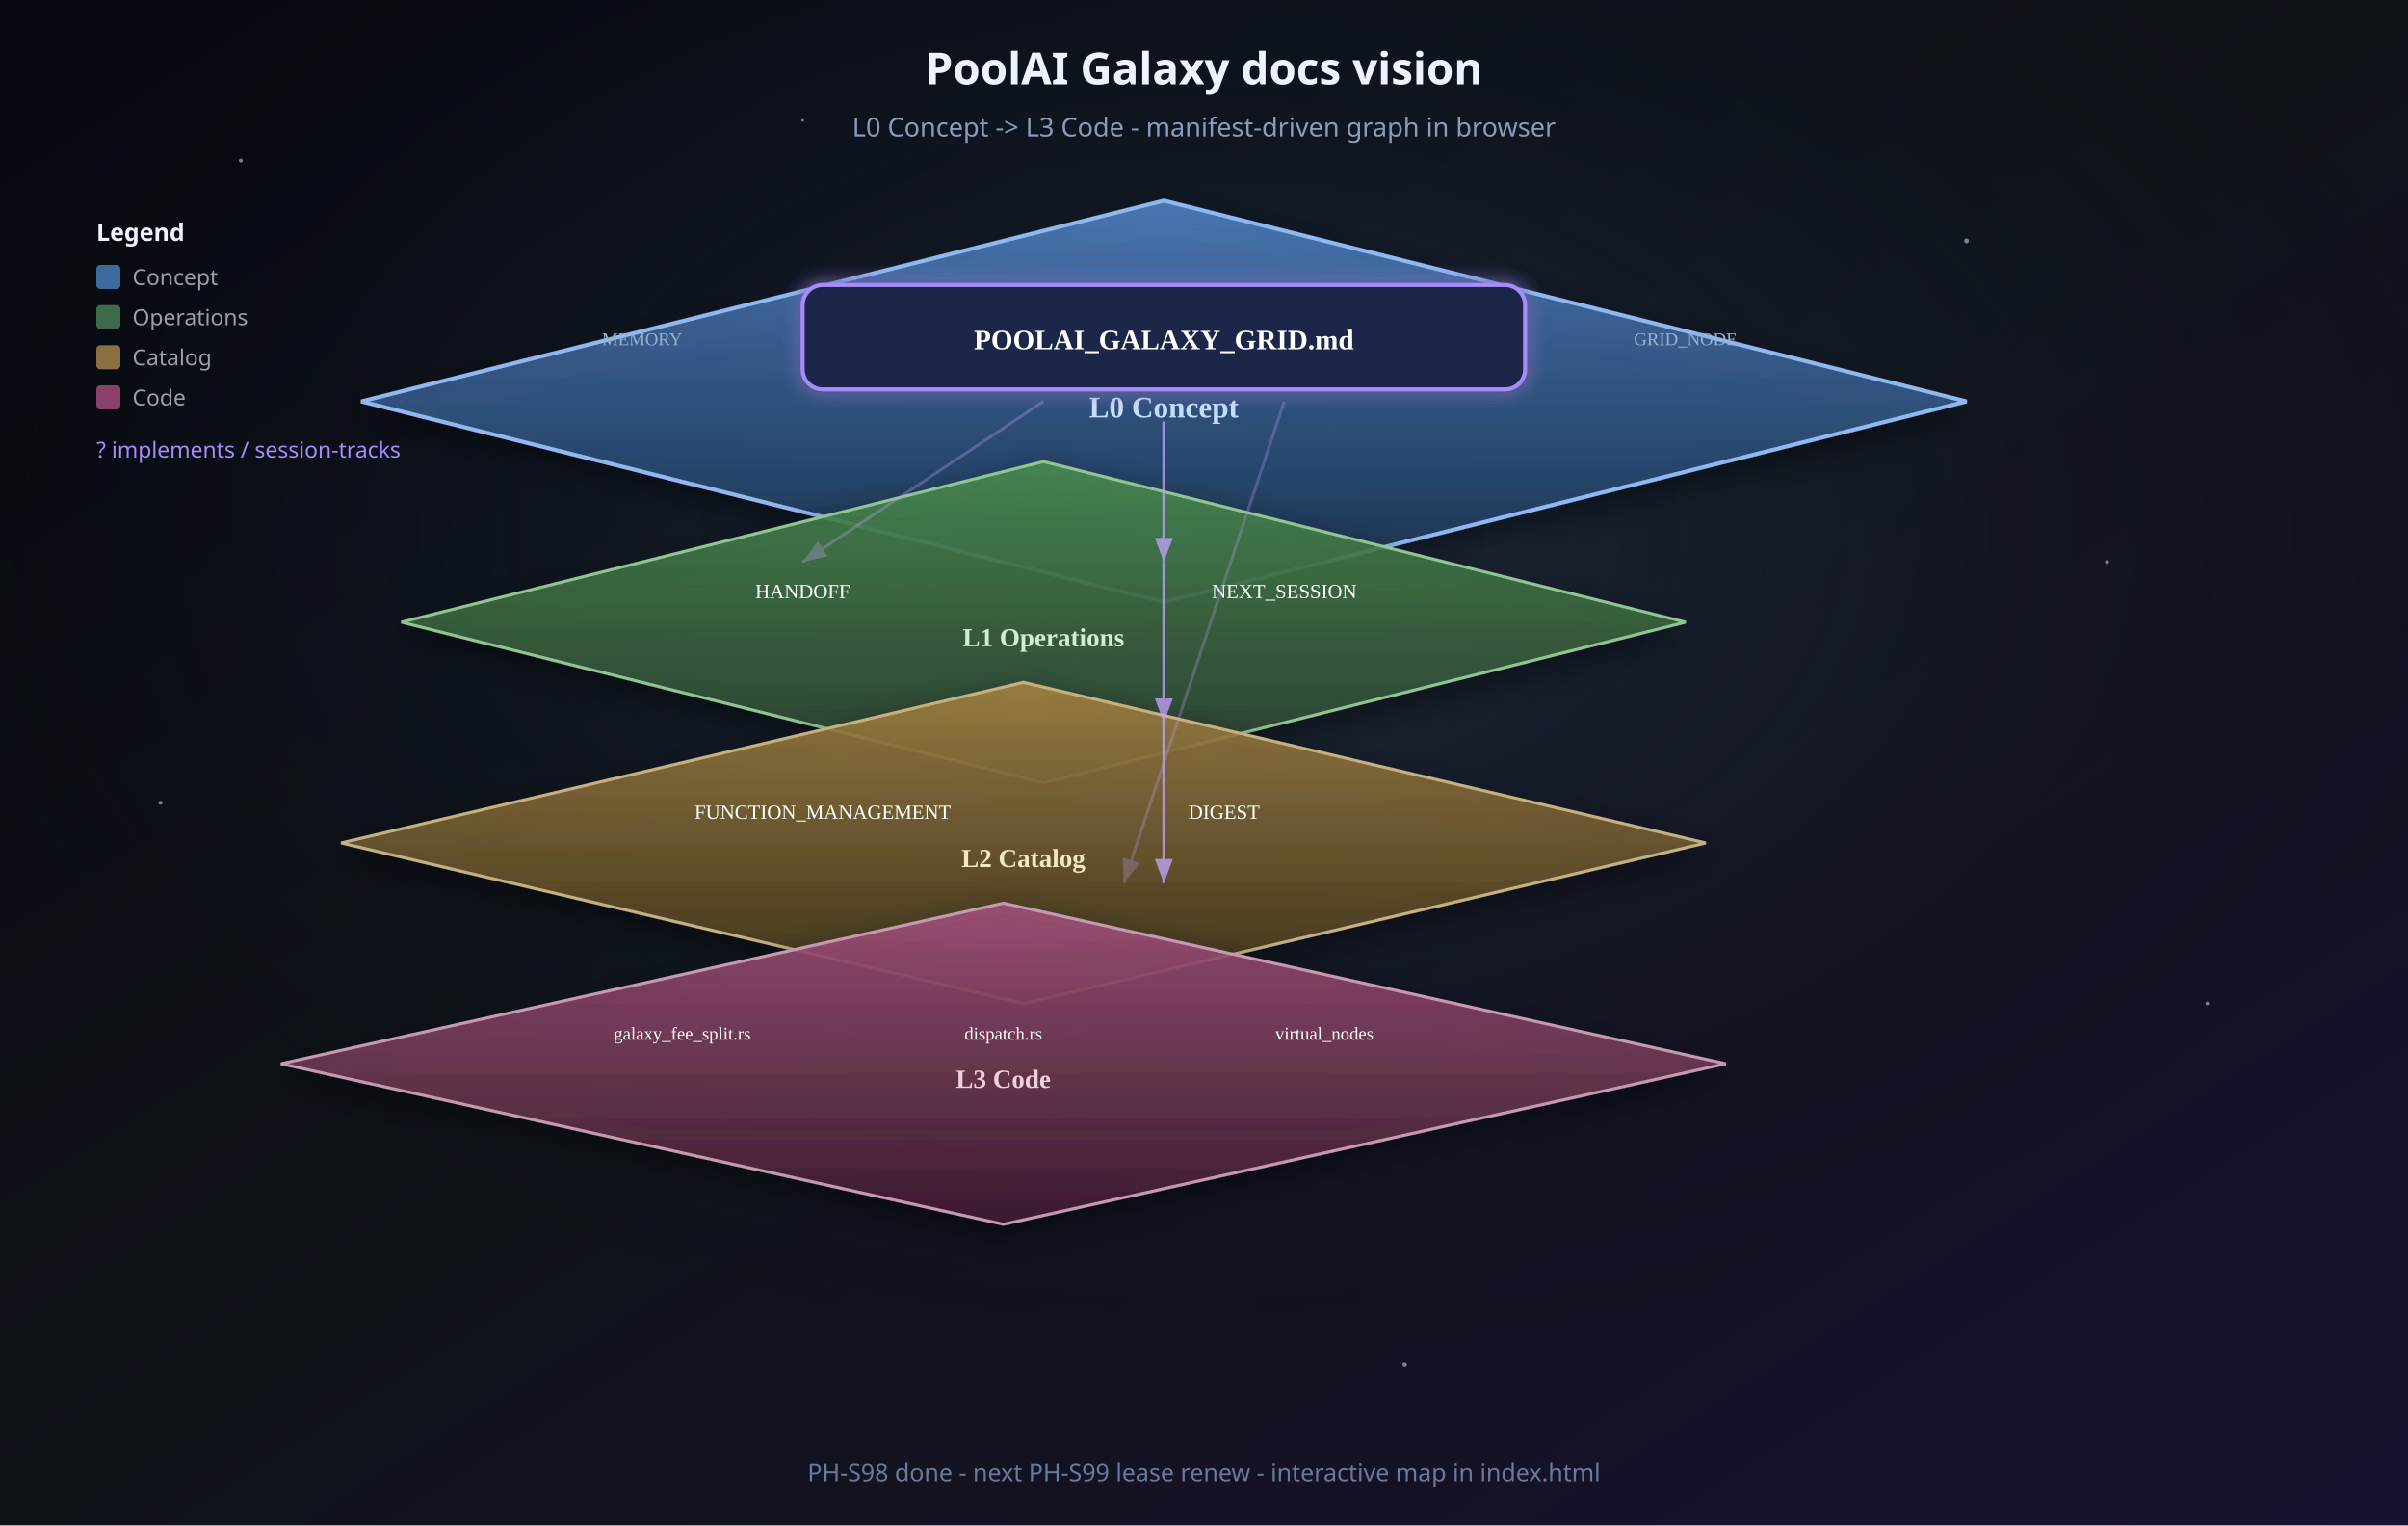
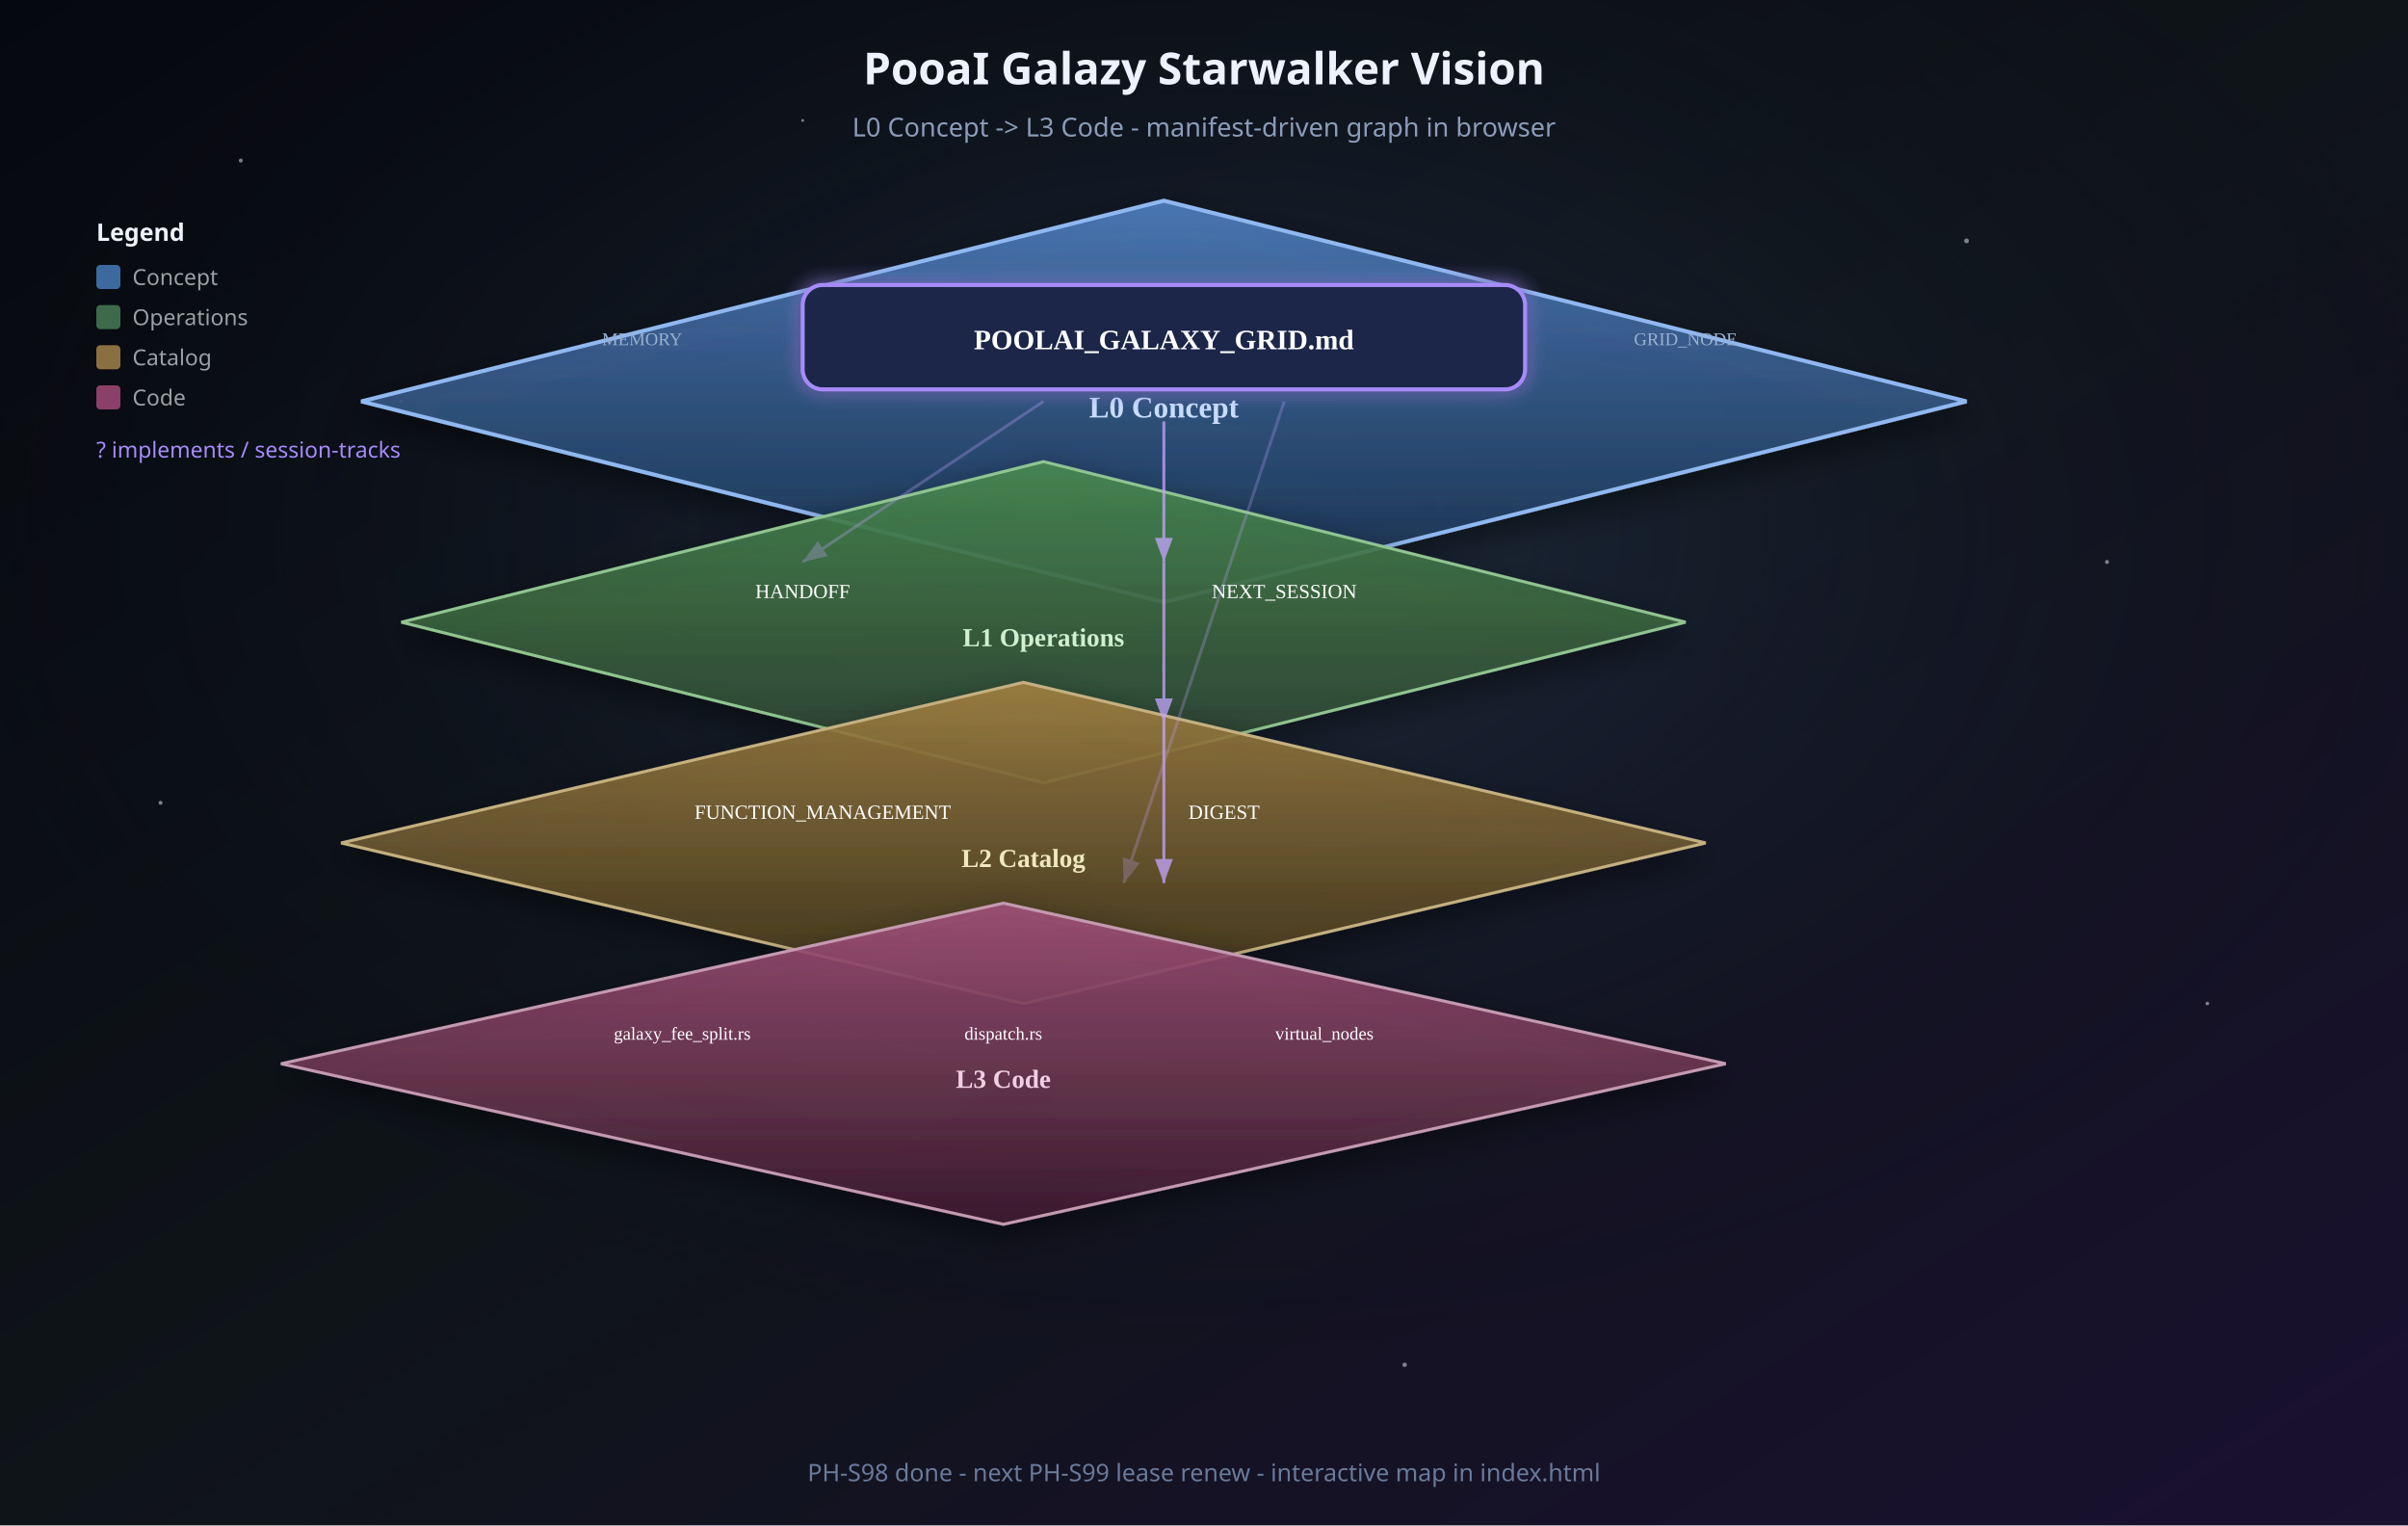
<svg xmlns="http://www.w3.org/2000/svg" viewBox="0 0 1200 760" role="img" aria-labelledby="title desc">
  <defs>
    <linearGradient id="bg" x1="0%" y1="0%" x2="100%" y2="100%">
      <stop offset="0%" stop-color="#06080f" />
      <stop offset="50%" stop-color="#0f1419" />
      <stop offset="100%" stop-color="#1a1030" />
    </linearGradient>
    <radialGradient id="nebula" cx="50%" cy="35%" r="55%">
      <stop offset="0%" stop-color="#3d5a8a" stop-opacity="0.35" />
      <stop offset="100%" stop-color="#06080f" stop-opacity="0" />
    </radialGradient>
    <linearGradient id="planeL0" x1="0%" y1="0%" x2="0%" y2="100%">
      <stop offset="0%" stop-color="#4a7ab8" stop-opacity="0.95" />
      <stop offset="100%" stop-color="#1e3350" stop-opacity="0.85" />
    </linearGradient>
    <linearGradient id="planeL1" x1="0%" y1="0%" x2="0%" y2="100%">
      <stop offset="0%" stop-color="#4a8a50" stop-opacity="0.9" />
      <stop offset="100%" stop-color="#2a4030" stop-opacity="0.85" />
    </linearGradient>
    <linearGradient id="planeL2" x1="0%" y1="0%" x2="0%" y2="100%">
      <stop offset="0%" stop-color="#a08040" stop-opacity="0.9" />
      <stop offset="100%" stop-color="#403520" stop-opacity="0.85" />
    </linearGradient>
    <linearGradient id="planeL3" x1="0%" y1="0%" x2="0%" y2="100%">
      <stop offset="0%" stop-color="#a05078" stop-opacity="0.9" />
      <stop offset="100%" stop-color="#402030" stop-opacity="0.85" />
    </linearGradient>
    <filter id="shadow" x="-30%" y="-30%" width="160%" height="160%">
      <feDropShadow dx="0" dy="6" stdDeviation="8" flood-color="#000" flood-opacity="0.5" />
    </filter>
    <filter id="glow" x="-50%" y="-50%" width="200%" height="200%">
      <feGaussianBlur stdDeviation="4" result="b" />
      <feMerge>
        <feMergeNode in="b" />
        <feMergeNode in="SourceGraphic" />
      </feMerge>
    </filter>
    <marker id="arrow" markerWidth="10" markerHeight="10" refX="8" refY="3" orient="auto">
      <path d="M0,0 L8,3 L0,6 Z" fill="#c4a5ff" />
    </marker>
  </defs>
  <rect width="1200" height="760" fill="url(#bg)" />
  <rect width="1200" height="760" fill="url(#nebula)" />
  <g fill="#e8f0ff" opacity="0.5">
    <circle cx="120" cy="80" r="1" />
    <circle cx="980" cy="120" r="1.2" />
    <circle cx="200" cy="200" r="0.8" />
    <circle cx="1050" cy="280" r="1" />
    <circle cx="80" cy="400" r="1" />
    <circle cx="1100" cy="500" r="0.9" />
    <circle cx="400" cy="60" r="0.7" />
    <circle cx="700" cy="680" r="1.1" />
  </g>
-   <text x="600" y="42" text-anchor="middle" fill="#eef2ff" font-family="Segoe UI, system-ui, sans-serif" font-size="22" font-weight="600">PoolAI Galaxy docs vision</text>
+   <text x="600" y="42" text-anchor="middle" fill="#eef2ff" font-family="Segoe UI, system-ui, sans-serif" font-size="22" font-weight="600">PooaI Galazy Starwalker Vision</text>
  <text x="600" y="68" text-anchor="middle" fill="#8b9cb8" font-family="Segoe UI, system-ui, sans-serif" font-size="13">L0 Concept -&gt; L3 Code - manifest-driven graph in browser</text>
  <g transform="translate(180, 100)" filter="url(#shadow)">
    <path d="M0 100 L400 0 L800 100 L400 200 Z" fill="url(#planeL0)" stroke="#90b8f0" stroke-width="2" />
    <text x="400" y="108" text-anchor="middle" fill="#c8dcff" font-size="15" font-weight="700">L0 Concept</text>
    <g filter="url(#glow)">
      <rect x="220" y="42" width="360" height="52" rx="10" fill="#1a2848" stroke="#a78bfa" stroke-width="2" />
      <text x="400" y="74" text-anchor="middle" fill="#fff" font-size="14" font-weight="700">POOLAI_GALAXY_GRID.md</text>
    </g>
    <text x="140" y="72" text-anchor="middle" fill="#9ab0d0" font-size="9">MEMORY</text>
    <text x="660" y="72" text-anchor="middle" fill="#9ab0d0" font-size="9">GRID_NODE</text>
  </g>
  <g transform="translate(200, 230)" filter="url(#shadow)">
    <path d="M0 80 L320 0 L640 80 L320 160 Z" fill="url(#planeL1)" stroke="#90c490" stroke-width="1.5" />
    <text x="320" y="92" text-anchor="middle" fill="#d0f0d0" font-size="13" font-weight="600">L1 Operations</text>
    <text x="200" y="68" text-anchor="middle" fill="#fff" font-size="10">HANDOFF</text>
    <text x="440" y="68" text-anchor="middle" fill="#fff" font-size="10">NEXT_SESSION</text>
  </g>
  <g transform="translate(170, 340)" filter="url(#shadow)">
    <path d="M0 80 L340 0 L680 80 L340 160 Z" fill="url(#planeL2)" stroke="#c4b080" stroke-width="1.5" />
    <text x="340" y="92" text-anchor="middle" fill="#f0e8c0" font-size="13" font-weight="600">L2 Catalog</text>
    <text x="240" y="68" text-anchor="middle" fill="#fff" font-size="10">FUNCTION_MANAGEMENT</text>
    <text x="440" y="68" text-anchor="middle" fill="#fff" font-size="10">DIGEST</text>
  </g>
  <g transform="translate(140, 450)" filter="url(#shadow)">
    <path d="M0 80 L360 0 L720 80 L360 160 Z" fill="url(#planeL3)" stroke="#c49ab0" stroke-width="1.5" />
    <text x="360" y="92" text-anchor="middle" fill="#f0d0e0" font-size="13" font-weight="600">L3 Code</text>
    <text x="200" y="68" text-anchor="middle" fill="#fff" font-size="9">galaxy_fee_split.rs</text>
    <text x="360" y="68" text-anchor="middle" fill="#fff" font-size="9">dispatch.rs</text>
    <text x="520" y="68" text-anchor="middle" fill="#fff" font-size="9">virtual_nodes</text>
  </g>
  <g fill="none" stroke="#c4a5ff" stroke-width="1.5" marker-end="url(#arrow)" opacity="0.75">
    <path d="M580 210 L580 280" />
    <path d="M580 280 L580 360" />
    <path d="M580 360 L580 440" />
    <path d="M520 200 L400 280" opacity="0.4" />
    <path d="M640 200 L560 440" opacity="0.35" />
  </g>
  <g transform="translate(48, 120)" font-family="Segoe UI, system-ui, sans-serif" font-size="11">
    <text x="0" y="0" fill="#eef2ff" font-weight="600" font-size="12">Legend</text>
    <rect x="0" y="12" width="12" height="12" rx="2" fill="#3d6a9e" />
    <text x="18" y="22" fill="#9aa0a6">Concept</text>
    <rect x="0" y="32" width="12" height="12" rx="2" fill="#3d6a4a" />
    <text x="18" y="42" fill="#9aa0a6">Operations</text>
    <rect x="0" y="52" width="12" height="12" rx="2" fill="#8a7040" />
    <text x="18" y="62" fill="#9aa0a6">Catalog</text>
    <rect x="0" y="72" width="12" height="12" rx="2" fill="#8a4068" />
    <text x="18" y="82" fill="#9aa0a6">Code</text>
    <text x="0" y="108" fill="#a78bfa">? implements / session-tracks</text>
  </g>
  <text x="600" y="738" text-anchor="middle" fill="#6a7a9a" font-family="Segoe UI, system-ui, sans-serif" font-size="12">PH-S98 done - next PH-S99 lease renew - interactive map in index.html</text>
</svg>
